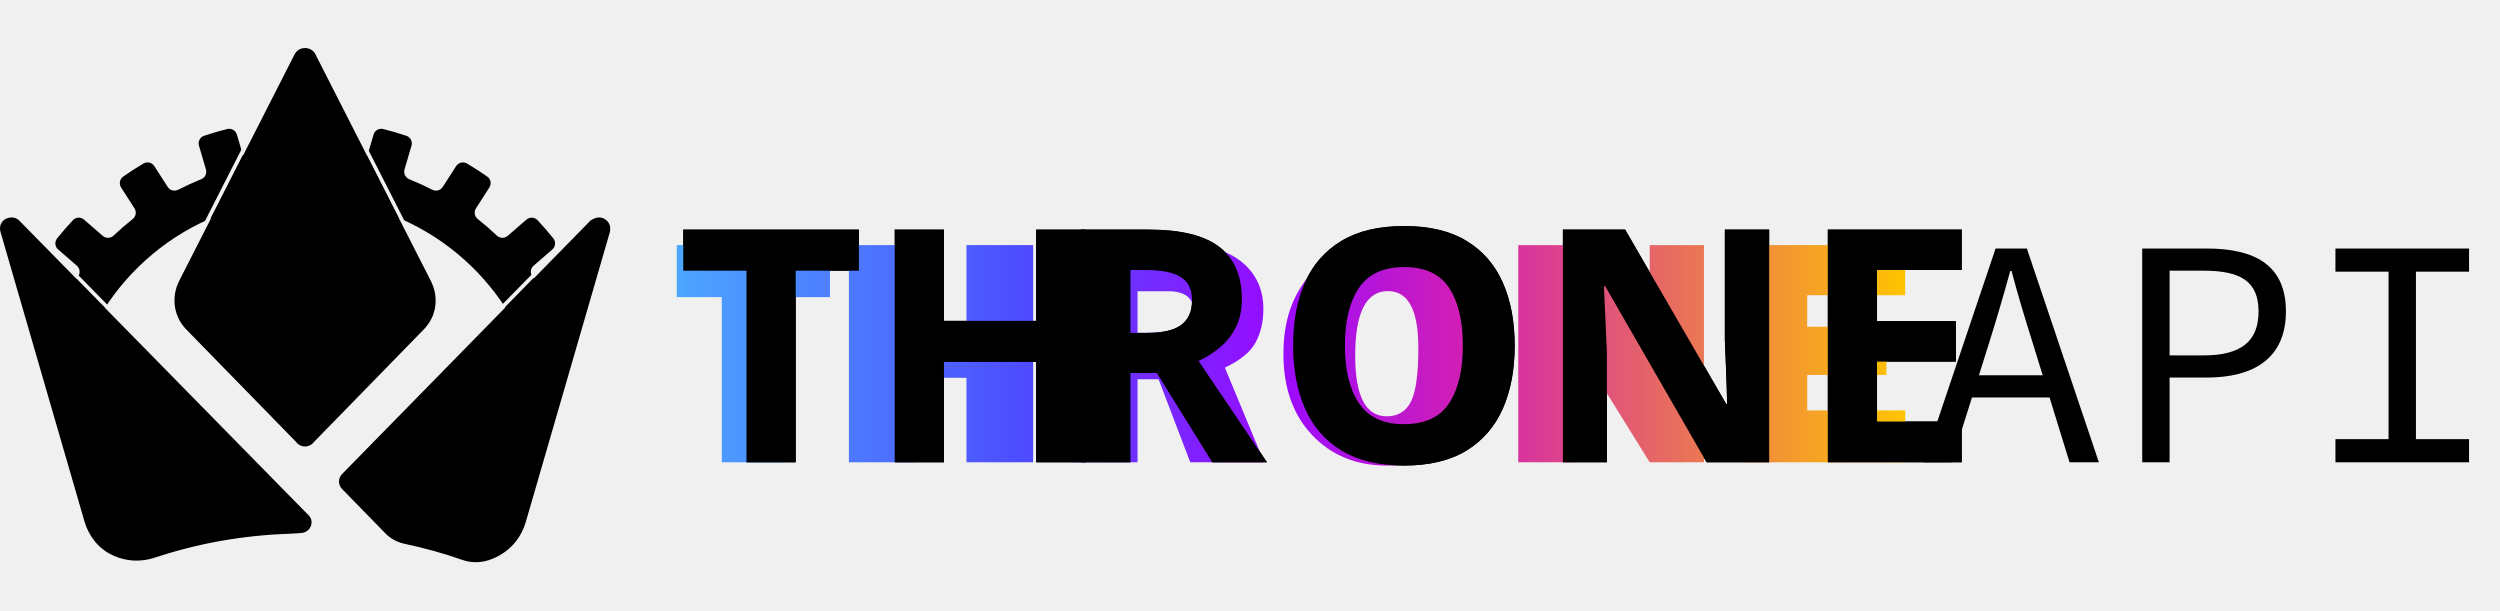
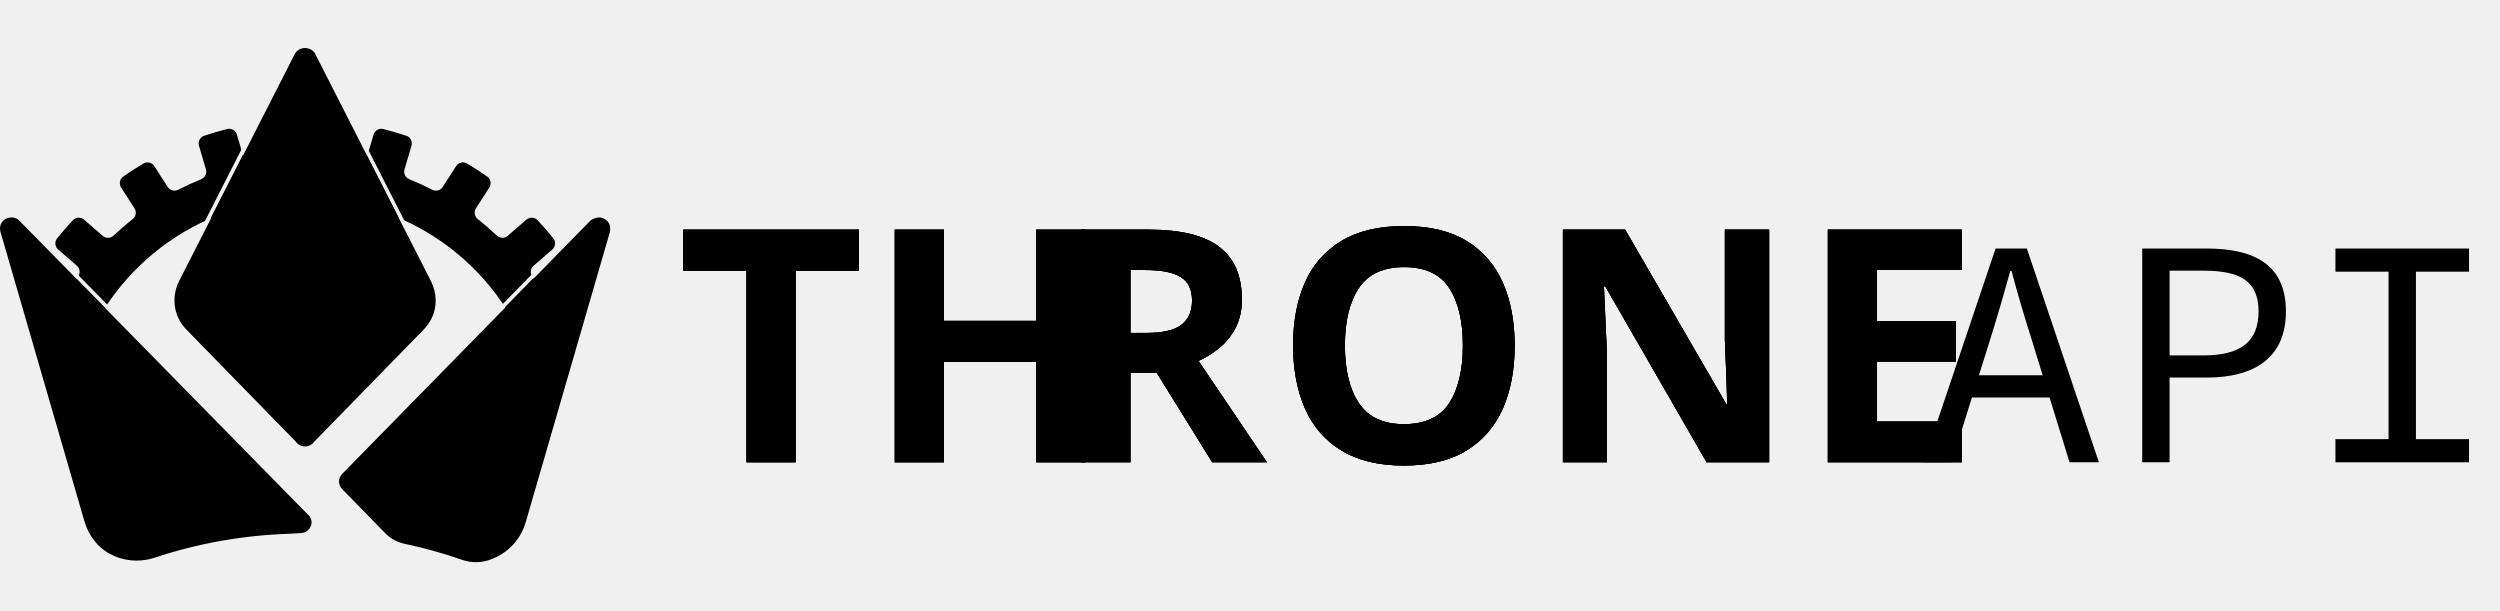
<svg xmlns="http://www.w3.org/2000/svg" id="Layer_1" data-name="Layer 1" viewBox="0 0 3277.5 800">
  <defs>
    <style>
-       .cls-1, .cls-2, .cls-3 {
+       .cls-1, .cls-2 {
        stroke-width: 0px;
      }

-       .cls-4 {
+       .cls-3 {
        letter-spacing: 0em;
      }

-       .cls-5 {
+       .cls-4 {
        letter-spacing: 0em;
      }

      .cls-2 {
        fill: #fff;
      }

-       .cls-6 {
+       .cls-5 {
        filter: url(#luminosity-invert);
      }

-       .cls-7 {
+       .cls-6 {
        font-family: FranklinGothic-Heavy, 'Franklin Gothic Heavy';
        font-size: 427.19px;
        font-weight: 800;
      }

-       .cls-3 {
-         fill: url(#New_Gradient_Swatch);
-       }
- 
-       .cls-8 {
+       .cls-7 {
        mask: url(#mask);
      }
    </style>
    <filter id="luminosity-invert" x="-5.32" y="48.58" width="810" height="692.96" color-interpolation-filters="sRGB" filterUnits="userSpaceOnUse">
      <feColorMatrix result="cm" values="-1 0 0 0 1 0 -1 0 0 1 0 0 -1 0 1 0 0 0 1 0" />
    </filter>
    <mask id="mask" x="-5.32" y="48.58" width="810" height="692.96" maskUnits="userSpaceOnUse">
-       <g class="cls-6">
+       <g class="cls-5">
        <g>
          <g>
            <rect class="cls-1" x="-2.82" y="51.08" width="805" height="409.53" />
            <path class="cls-2" d="m799.68,53.58v404.53H-.32V53.58h800m5-5H-5.32v414.53h810V48.58h0Z" />
          </g>
          <g>
            <path class="cls-1" d="m623.58,739.04c-6.36,0-12.58-1.05-18.52-3.12-24.67-8.62-50.12-15.71-75.66-21.09-10.15-2.15-19.25-7.12-26.32-14.38l-56.75-58.14c-6.35-6.49-6.32-16.67.06-23.16l325.92-332.54,1.84-1.12c3.79-2.26,7.52-3.41,11.12-3.41,1.74,0,3.4.27,4.98.79v-.5l3.83,2.35c5,3.14,8,8.38,8.04,14.02.15,1.77-.04,3.77-.55,5.78l-110.28,380.27c-2.75,9.44-7.19,18.14-13.22,25.87-8.02,10.29-18.94,18.47-31.59,23.64-7.34,3.14-15.06,4.74-22.9,4.74Zm-444.82-2.08c-21.71,0-41.83-8.9-55.2-24.41l-.07-.08c-.77-.91-1.56-1.85-2.3-2.85-5.95-7.58-10.39-16.27-13.14-25.75L-2.18,303.85c-1.39-5.54-.47-10.76,2.56-14.78,3.21-4.26,8.38-6.84,14.18-7.06h0c4.17,0,7.89,1.33,11.16,3.95l.12.1,1.31,1.35,378.78,385.79c2.38,2.48,3.85,5.13,4.42,7.94.9,4.65-.26,9.45-3.17,13.19-2.96,3.86-7.51,6.23-12.47,6.49-5.47.27-10.45.58-15.25.95h-.11c-60.19,1.93-119.42,12.43-176.04,31.2-7.84,2.66-16.11,4-24.57,4Zm220.8-149.63c-5.48,0-10.47-2.52-13.72-6.92l-143.39-146.89c-.67-.64-1.47-1.5-2.26-2.42-15.71-17.65-18.73-43.1-7.65-64.82L384.29,68.38l.07-.11c3.4-5.28,8.94-8.31,15.2-8.31s11.76,2.99,15.02,7.99l.07.11,152.13,298.67c8.35,16.35,8.73,35.48,1,51.17-2.84,5.74-6.6,11.01-11.17,15.65l-143.63,147.21c-3.03,4.11-8.02,6.56-13.41,6.56Z" />
            <path class="cls-2" d="m399.56,62.46c5.33,0,10.12,2.56,12.93,6.85l76.03,149.28,76.03,149.28c7.99,15.65,8.36,33.96.98,48.93-2.75,5.56-6.37,10.59-10.71,15l-143.77,147.35c-2.5,3.48-6.79,5.67-11.5,5.67s-9.03-2.19-11.81-6.04l-143.52-147.02c-.7-.67-1.46-1.49-2.16-2.3-15.03-16.88-17.92-41.26-7.32-62.05L386.46,69.63c2.94-4.58,7.77-7.16,13.1-7.16M14.66,284.51c3.48,0,6.7,1.15,9.51,3.4l1.21,1.24,378.79,385.8.03.03c1.99,2.08,3.25,4.33,3.73,6.66.76,3.9-.2,7.95-2.69,11.15-2.52,3.29-6.42,5.31-10.63,5.53-5.08.25-10.18.56-15.31.95-60.57,1.94-119.99,12.5-176.75,31.32-7.8,2.64-15.84,3.88-23.78,3.88-20.47,0-40.21-8.34-53.31-23.54-.76-.9-1.54-1.83-2.24-2.78-5.86-7.47-10.12-15.9-12.76-24.97L.22,303.16c-1.18-4.72-.42-9.16,2.16-12.58,2.75-3.65,7.21-5.87,12.28-6.07m770.62.08c2.71,0,5.24.78,7.48,2.31v-.06c4.29,2.7,6.87,7.19,6.87,12.02.14,1.52-.03,3.29-.48,5.06l-110.26,380.18c-2.66,9.16-6.98,17.58-12.79,25.03-7.77,9.97-18.34,17.86-30.57,22.86-7.09,3.03-14.53,4.55-21.96,4.55-6,0-11.97-.98-17.69-2.98-24.68-8.62-50.22-15.76-75.97-21.18-9.67-2.05-18.31-6.77-25.04-13.68l-56.76-58.14c-5.38-5.5-5.36-14.16.06-19.66l325.7-332.32,1.57-.96c3.41-2.04,6.73-3.04,9.82-3.04M399.56,57.46c-7.13,0-13.44,3.45-17.3,9.46l-.14.21-.11.22-151.71,297.8c-11.54,22.63-8.39,49.16,8.01,67.61.81.94,1.64,1.82,2.4,2.56l143.22,146.72c3.73,4.96,9.4,7.79,15.62,7.79s11.81-2.77,15.32-7.43l143.53-147.1c4.75-4.82,8.66-10.3,11.62-16.28,8.08-16.4,7.7-36.37-1.01-53.42l-76.03-149.27-76.03-149.28-.12-.24-.15-.22c-3.73-5.71-10.12-9.12-17.11-9.12h0Zm388.2,220.32v1.95c-.81-.11-1.64-.16-2.48-.16-4.05,0-8.22,1.26-12.39,3.75l-1.6.98-.53.33-.44.45-325.7,332.32c-7.34,7.47-7.37,19.18-.06,26.66l56.75,58.14c7.41,7.61,16.95,12.83,27.58,15.08,25.44,5.36,50.79,12.43,75.35,21.01,6.2,2.16,12.71,3.26,19.34,3.26,8.17,0,16.21-1.66,23.88-4.94,13.04-5.34,24.3-13.78,32.58-24.41,6.22-7.97,10.81-16.96,13.64-26.7l110.26-380.19.02-.08.02-.08c.57-2.24.78-4.49.63-6.51-.08-6.47-3.51-12.45-9.21-16.03l-7.66-4.82h0Zm-773.1,1.72h-.19c-6.56.26-12.42,3.19-16.08,8.06-3.49,4.64-4.56,10.6-3.02,16.8l.02.09.03.09,110.23,380.01c2.84,9.77,7.41,18.72,13.58,26.6.77,1.05,1.58,2,2.36,2.93l.04.05.02.02.02.02c13.84,16.06,34.65,25.27,57.09,25.27,8.73,0,17.27-1.39,25.38-4.14,56.36-18.69,115.35-29.14,175.3-31.06h.11s.11-.01.11-.01c4.79-.37,9.75-.68,15.18-.95,5.71-.31,10.93-3.03,14.35-7.48,3.34-4.28,4.67-9.81,3.64-15.15v-.03s-.01-.03-.01-.03c-.67-3.27-2.36-6.34-5.02-9.11l-.04-.04-.04-.04L28.94,285.64l-1.19-1.22-.21-.22-.24-.19c-3.67-2.94-8.04-4.5-12.63-4.5h0Z" />
          </g>
        </g>
      </g>
    </mask>
-     <linearGradient id="New_Gradient_Swatch" data-name="New Gradient Swatch" x1="887.22" y1="463.7" x2="2497.74" y2="463.7" gradientUnits="userSpaceOnUse">
-       <stop offset="0" stop-color="#4ca6ff" />
-       <stop offset=".28" stop-color="#4d4dff" />
-       <stop offset=".49" stop-color="#990aff" />
-       <stop offset=".64" stop-color="#d21eb4" />
-       <stop offset="1" stop-color="#ffc400" />
-     </linearGradient>
  </defs>
  <g>
-     <g class="cls-8">
+     <g class="cls-7">
      <path class="cls-1" d="m724.06,327.09l-24.51,21.24c-4.13,3.58-4.83,9.71-1.66,14.17,3.63,5.12,7.14,10.33,10.51,15.65l-37.66,38.42c-33.17-57.11-83.91-102.74-144.82-129.52-38.49-16.92-81.04-26.31-125.77-26.31s-87.75,9.5-126.41,26.61c-60.78,26.88-111.38,72.56-144.44,129.67l-37.69-38.39c3.46-5.47,7.06-10.85,10.8-16.12,3.17-4.46,2.47-10.59-1.66-14.17l-24.51-21.24c-4.3-3.72-4.9-10.19-1.34-14.61,6.58-8.19,13.47-16.13,20.64-23.8,3.88-4.14,10.35-4.45,14.64-.73l24.51,21.24c4.13,3.59,10.29,3.4,14.25-.36,8-7.59,16.35-14.81,25-21.66,4.3-3.39,5.34-9.46,2.39-14.05l-17.56-27.31c-3.06-4.76-1.85-11.13,2.8-14.38,8.6-6.02,17.43-11.71,26.49-17.07,4.88-2.89,11.19-1.37,14.26,3.42l17.54,27.28c2.96,4.6,8.92,6.16,13.79,3.66,9.78-5.02,19.82-9.62,30.09-13.76,5.08-2.04,7.8-7.57,6.26-12.81l-9.15-31.15c-1.6-5.44,1.37-11.21,6.73-13,9.94-3.33,20.04-6.3,30.29-8.87,5.49-1.39,11.09,1.87,12.69,7.3l7.2,24.51,1.95,6.64c1.53,5.24,6.8,8.42,12.17,7.41,10.76-2.04,21.68-3.61,32.76-4.67,5.45-.53,9.62-5.07,9.62-10.54v-32.42c0-5.67,4.46-10.36,10.13-10.58,5.23-.19,10.49-.29,15.76-.29s10.53.1,15.76.29c5.67.22,10.13,4.91,10.13,10.58v32.42c0,5.47,4.17,10.01,9.62,10.54,11.07,1.06,22,2.63,32.76,4.67,5.37,1.01,10.63-2.17,12.17-7.41l1.77-6.04,7.38-25.11c1.6-5.43,7.19-8.68,12.69-7.3,10.25,2.58,20.35,5.55,30.29,8.87,5.37,1.79,8.33,7.56,6.73,13l-9.15,31.15c-1.54,5.24,1.18,10.77,6.26,12.81,10.27,4.14,20.31,8.74,30.09,13.76,4.87,2.5,10.83.94,13.79-3.66l17.54-27.28c3.08-4.79,9.38-6.31,14.26-3.42,9.06,5.36,17.89,11.05,26.49,17.07,4.65,3.24,5.87,9.61,2.8,14.38l-17.55,27.31c-2.95,4.6-1.91,10.67,2.38,14.05,8.66,6.85,17,14.08,25,21.67,3.96,3.76,10.11,3.94,14.25.35l24.51-21.24c4.28-3.72,10.76-3.41,14.64.73,7.17,7.67,14.06,15.61,20.64,23.8,3.56,4.42,2.95,10.88-1.34,14.61Z" />
    </g>
    <path class="cls-1" d="m565.86,417.3c-2.75,5.56-6.37,10.59-10.71,15l-143.77,147.35c-2.5,3.48-6.79,5.67-11.5,5.67s-9.03-2.19-11.81-6.04l-143.52-147.02c-.7-.67-1.46-1.49-2.16-2.3-15.03-16.88-17.92-41.26-7.32-62.05L386.79,70.13c2.94-4.58,7.77-7.16,13.1-7.16s10.12,2.56,12.93,6.85l76.03,149.28,76.03,149.28c7.99,15.65,8.36,33.96.98,48.93Zm-161.38,258.14L25.69,289.64l-1.21-1.24c-2.8-2.25-6.03-3.4-9.51-3.4-5.08.2-9.53,2.42-12.28,6.07-2.58,3.43-3.34,7.86-2.16,12.58l110.23,380.01c2.64,9.07,6.9,17.5,12.76,24.97.7.96,1.49,1.88,2.24,2.78,13.1,15.2,32.84,23.54,53.31,23.54,7.94,0,15.98-1.24,23.78-3.88,56.76-18.82,116.18-29.38,176.75-31.32,5.13-.39,10.24-.7,15.31-.95,4.21-.23,8.1-2.25,10.63-5.53,2.5-3.2,3.45-7.25,2.69-11.15-.48-2.33-1.74-4.58-3.73-6.66l-.03-.03Zm388.6-388.05c-4.79-3.29-10.91-3.09-17.3.73l-1.57.96-325.7,332.32c-5.41,5.51-5.44,14.16-.06,19.66l56.76,58.14c6.73,6.91,15.37,11.63,25.04,13.68,25.74,5.42,51.29,12.55,75.97,21.18,5.72,2,11.69,2.98,17.69,2.98,7.43,0,14.86-1.52,21.96-4.55,12.23-5,22.8-12.89,30.57-22.86,5.8-7.44,10.12-15.87,12.79-25.03l110.26-380.18c.45-1.77.62-3.54.48-5.06,0-4.83-2.58-9.32-6.87-12.02v.06Z" />
  </g>
  <g>
    <g>
-       <text class="cls-7" transform="translate(887.22 606.06)">
+       <text class="cls-6" transform="translate(887.22 606.06)">
        <tspan x="0" y="0">TH</tspan>
-         <tspan class="cls-4" x="491.85" y="0">R</tspan>
-         <tspan class="cls-5" x="783.25" y="0">ONE</tspan>
+         <tspan class="cls-3" x="491.85" y="0">R</tspan>
+         <tspan class="cls-4" x="783.25" y="0">ONE</tspan>
      </text>
-       <g>
-         <path class="cls-3" d="m1029.06,389.54v216.52h-82.81v-216.52h-59.03v-68.21h200.87v68.21h-59.03Z" />
-         <path class="cls-3" d="m1354.46,321.33v284.72h-87.4v-110.76h-66.75v110.76h-87.4v-284.72h87.4v104.71h66.75v-104.71h87.4Z" />
-         <path class="cls-3" d="m1657.34,606.06h-96.89l-41.59-108.88h-27.56v108.88h-87.4v-284.72h148.72c32.82,0,58.3,7.68,76.45,23.05,18.15,15.37,27.22,35.64,27.22,60.8,0,16.41-3.34,30.91-10.01,43.49-6.67,12.59-20.17,23.67-40.47,33.27l51.52,124.11Zm-166.04-169.79h37.34c10.98,0,19.82-2.29,26.49-6.88s10.01-11.33,10.01-20.23c0-18.22-11.2-27.33-33.58-27.33h-40.26v54.44Z" />
-         <path class="cls-3" d="m1818.37,610.44c-40.05,0-72.69-13.28-97.93-39.84-25.24-26.56-37.86-62.09-37.86-106.59s12.06-77.7,36.19-105.44c24.12-27.74,57.6-41.61,100.44-41.61,39.63,0,71.93,13.07,96.89,39.21,24.96,26.15,37.44,61.05,37.44,104.71s-12.59,81.42-37.75,108.68c-25.17,27.26-57.64,40.88-97.41,40.88Zm-.42-64.66c14.74,0,25.34-6.43,31.81-19.29,6.47-12.86,9.7-36.4,9.7-70.61,0-49.5-13.28-74.26-39.84-74.26-28.65,0-42.97,28.23-42.97,84.69,0,52.98,13.77,79.47,41.3,79.47Z" />
-         <path class="cls-3" d="m2233.88,606.06h-71.13l-77.98-125.8c-10.01-16.13-20.1-35.73-30.28-58.8,4.59,18.36,6.88,33.93,6.88,46.72v137.88h-70.92v-284.72h82.6l66.34,104.29c13.21,20.72,23.22,38.94,30.03,54.66-4.45-24.33-6.67-49.23-6.67-74.68v-84.27h71.13v284.72Z" />
-         <path class="cls-3" d="m2497.74,538.06v68h-214.22v-284.72h214.22v65.71h-128.49v41.3h103.88v63.2h-103.88v46.52h128.49Z" />
-       </g>
-       <text class="cls-7" transform="translate(887.22 606.06)">
+       <text class="cls-6" transform="translate(887.22 606.06)">
        <tspan x="0" y="0">TH</tspan>
-         <tspan class="cls-4" x="491.85" y="0">R</tspan>
-         <tspan class="cls-5" x="783.25" y="0">ONE</tspan>
+         <tspan class="cls-3" x="491.85" y="0">R</tspan>
+         <tspan class="cls-4" x="783.25" y="0">ONE</tspan>
+       </text>
+       <text class="cls-6" transform="translate(887.22 606.06)">
+         <tspan x="0" y="0">TH</tspan>
+         <tspan class="cls-3" x="491.85" y="0">R</tspan>
+         <tspan class="cls-4" x="783.25" y="0">ONE</tspan>
      </text>
    </g>
    <g>
      <path class="cls-1" d="m2616.21,325.82h41.01l94.41,280.23h-38.45l-48.27-156.35c-9.83-31.18-19.22-61.94-27.77-94.41h-1.71c-8.97,32.47-17.94,63.22-27.77,94.41l-49.13,156.35h-36.74l94.41-280.23Zm-44.43,166.17h128.58v29.05h-128.58v-29.05Z" />
      <path class="cls-1" d="m2808.45,325.82h84.58c61.94,0,103.81,20.93,103.81,82.45s-42.29,86.72-103.81,86.72h-48.7v111.07h-35.88v-280.23Zm80.31,140.12c48.7,0,72.19-17.94,72.19-57.67s-23.92-53.4-72.19-53.4h-44.43v111.07h44.43Z" />
      <path class="cls-1" d="m3061.77,575.73h69.63v-219.57h-69.63v-30.33h175.15v30.33h-69.63v219.57h69.63v30.33h-175.15v-30.33Z" />
    </g>
  </g>
</svg>
